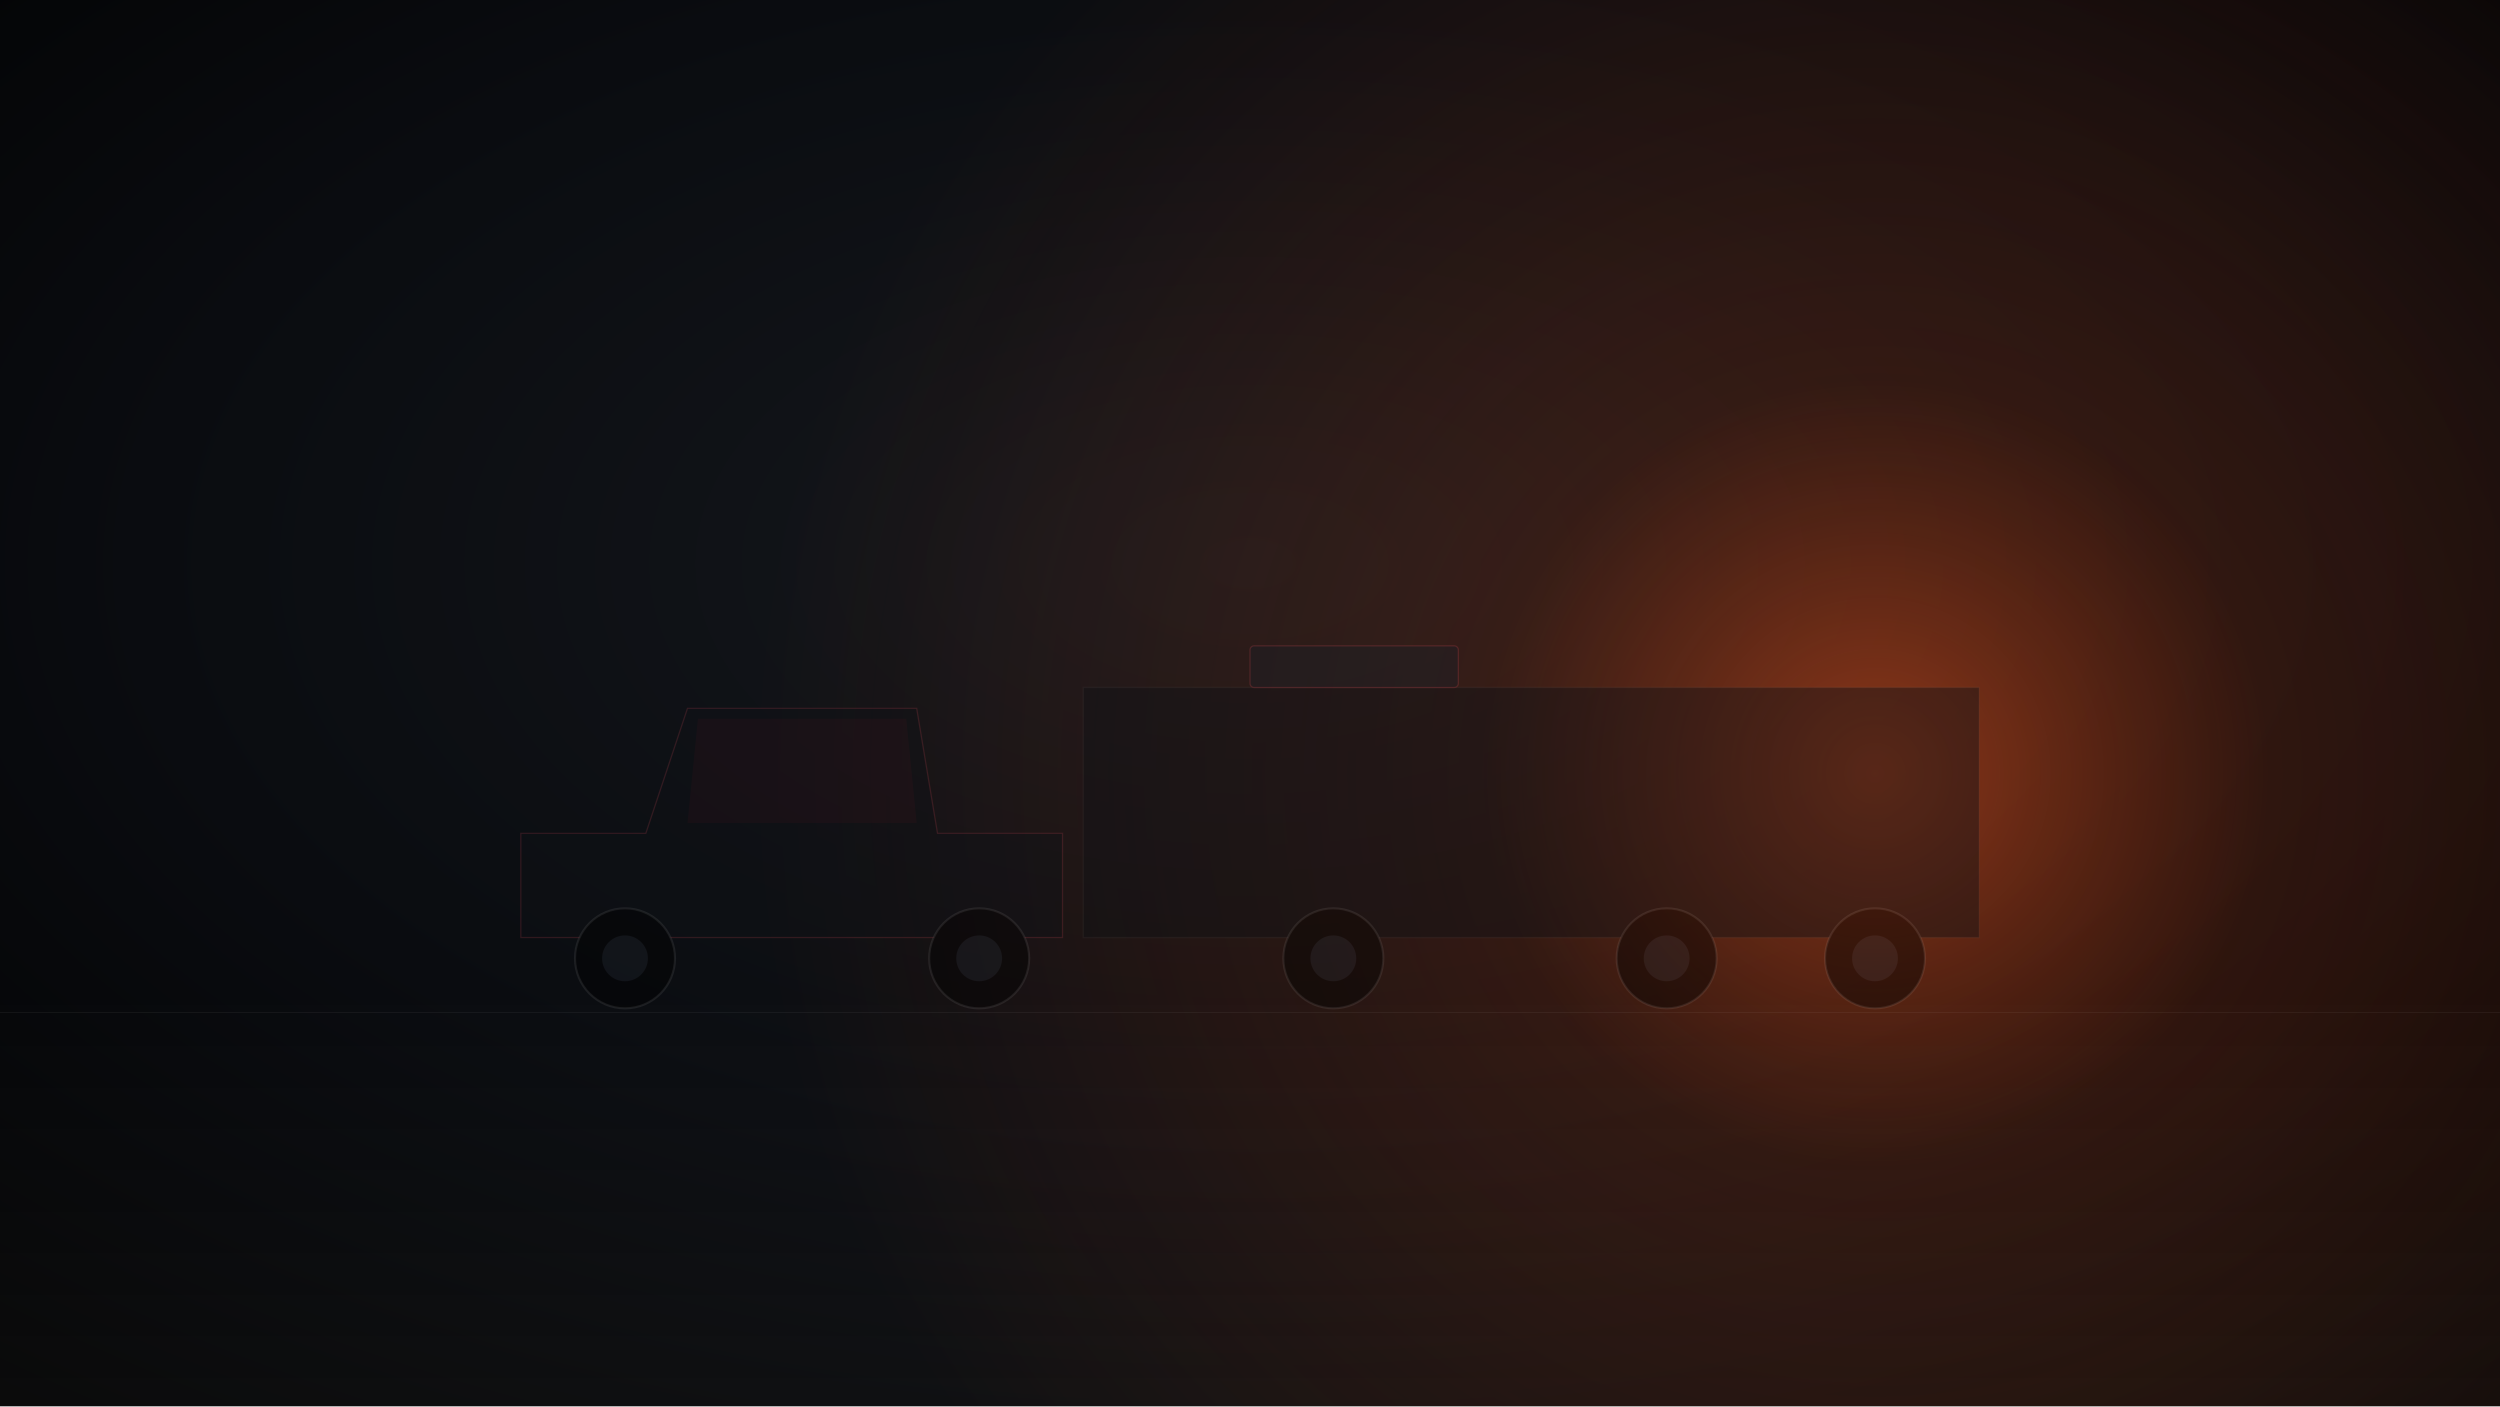
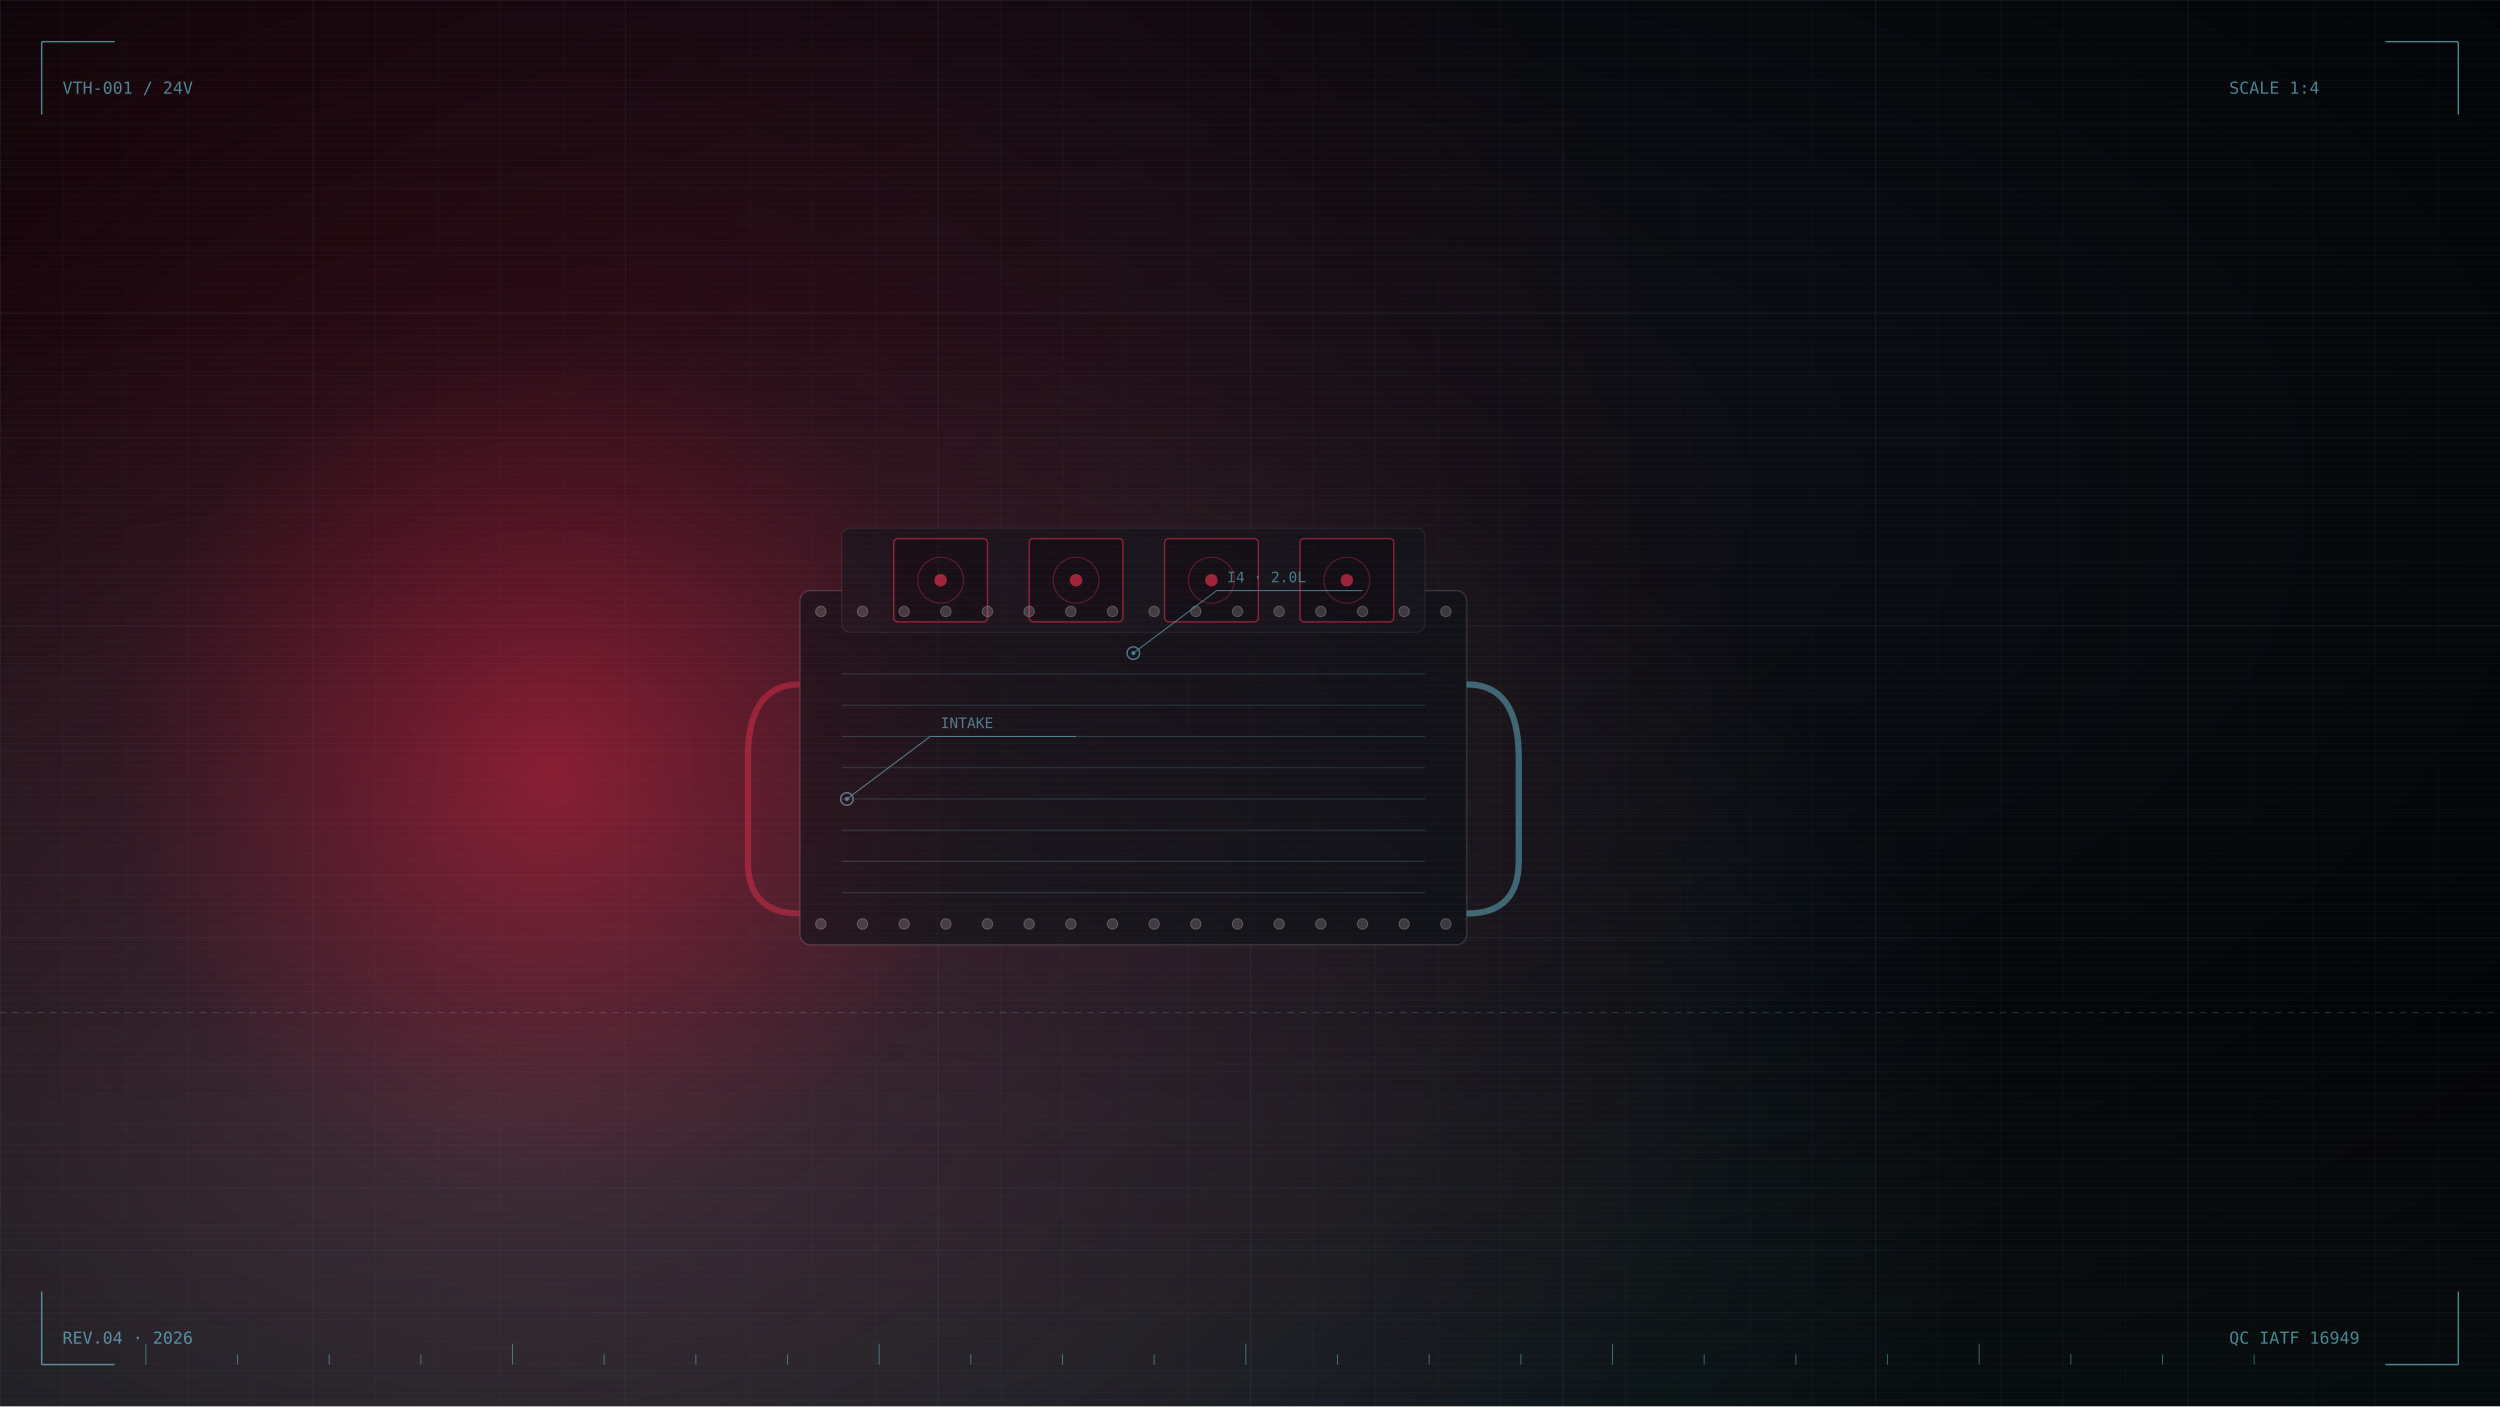
<svg xmlns="http://www.w3.org/2000/svg" viewBox="0 0 2400 1350" width="2400" height="1350" role="img" preserveAspectRatio="xMidYMid slice">
  <defs>
-     <radialGradient id="bgrad" cx="50%" cy="40%" r="80%">
-       <stop offset="0%" stop-color="#15181d" />
-       <stop offset="55%" stop-color="#0a0c10" />
+     <pattern id="grid" width="60" height="60" patternUnits="userSpaceOnUse">
+       <path d="M 60 0 L 0 0 0 60" fill="none" stroke="rgba(123,233,255,0.05)" stroke-width="1" />
+     </pattern>
+     <pattern id="gridMajor" width="300" height="300" patternUnits="userSpaceOnUse">
+       <path d="M 300 0 L 0 0 0 300" fill="none" stroke="rgba(123,233,255,0.08)" stroke-width="1" />
+     </pattern>
+     <radialGradient id="bgrad" cx="50%" cy="35%" r="80%">
+       <stop offset="0%" stop-color="#0e1218" />
+       <stop offset="55%" stop-color="#06080c" />
      <stop offset="100%" stop-color="#000" />
    </radialGradient>
-     <radialGradient id="glow" cx="1800" cy="742.5" r="1080" gradientUnits="userSpaceOnUse">
-       <stop offset="0%" stop-color="hsla(16, 95%, 55%, 0.55)" />
-       <stop offset="35%" stop-color="hsla(16, 90%, 45%, 0.18)" />
-       <stop offset="100%" stop-color="hsla(16, 90%, 45%, 0)" />
+     <radialGradient id="glow" cx="528" cy="742.5" r="1200" gradientUnits="userSpaceOnUse">
+       <stop offset="0%" stop-color="hsla(350, 100%, 55%, 0.5)" />
+       <stop offset="35%" stop-color="hsla(350, 95%, 45%, 0.15)" />
+       <stop offset="100%" stop-color="hsla(350, 90%, 45%, 0)" />
+     </radialGradient>
+     <radialGradient id="cyanGlow" cx="20%" cy="80%" r="60%">
+       <stop offset="0%" stop-color="rgba(123,233,255,0.18)" />
+       <stop offset="100%" stop-color="rgba(123,233,255,0)" />
    </radialGradient>
    <linearGradient id="floor" x1="0" y1="0" x2="0" y2="1">
      <stop offset="0%" stop-color="rgba(255,255,255,0)" />
-       <stop offset="100%" stop-color="rgba(255,255,255,0.04)" />
+       <stop offset="100%" stop-color="rgba(123,233,255,0.05)" />
    </linearGradient>
    <filter id="soft">
-       <feGaussianBlur stdDeviation="2" />
+       <feGaussianBlur stdDeviation="3" />
+     </filter>
+     <filter id="bloom">
+       <feGaussianBlur stdDeviation="6" />
    </filter>
  </defs>
  <rect width="2400" height="1350" fill="url(#bgrad)" />
+   <rect width="2400" height="1350" fill="url(#grid)" />
+   <rect width="2400" height="1350" fill="url(#gridMajor)" />
+   <rect width="2400" height="1350" fill="url(#cyanGlow)" />
  <rect width="2400" height="1350" fill="url(#glow)" />
-   <rect y="945" width="2400" height="405" fill="url(#floor)" />
-   <g opacity="0.5">
-     <g transform="translate(500, 540)" opacity="0.85">
-       <path d="M0,260 L120,260 L160,140 L380,140 L400,260 L520,260 L520,360 L0,360 Z" fill="#0d1014" stroke="rgba(255,80,100,0.35)" stroke-width="1.2" />
-       <path d="M170,150 L370,150 L380,250 L160,250 Z" fill="rgba(200,16,46,0.12)" />
-       <rect x="540" y="120" width="860" height="240" fill="#0d1014" stroke="rgba(255,255,255,0.08)" stroke-width="1.2" />
-       <rect x="700" y="80" width="200" height="40" rx="4" fill="#1a1d24" stroke="rgba(255,80,100,0.4)" stroke-width="1.2" />
-       <circle cx="100" cy="380" r="48" fill="#000" stroke="rgba(255,255,255,0.18)" stroke-width="2" />
-       <circle cx="100" cy="380" r="22" fill="#1a1d24" />
-       <circle cx="440" cy="380" r="48" fill="#000" stroke="rgba(255,255,255,0.18)" stroke-width="2" />
-       <circle cx="440" cy="380" r="22" fill="#1a1d24" />
-       <circle cx="780" cy="380" r="48" fill="#000" stroke="rgba(255,255,255,0.18)" stroke-width="2" />
-       <circle cx="780" cy="380" r="22" fill="#1a1d24" />
-       <circle cx="1100" cy="380" r="48" fill="#000" stroke="rgba(255,255,255,0.18)" stroke-width="2" />
-       <circle cx="1100" cy="380" r="22" fill="#1a1d24" />
-       <circle cx="1300" cy="380" r="48" fill="#000" stroke="rgba(255,255,255,0.18)" stroke-width="2" />
-       <circle cx="1300" cy="380" r="22" fill="#1a1d24" />
+   <line x1="0" y1="972" x2="2400" y2="972" stroke="rgba(123,233,255,0.18)" stroke-width="1" stroke-dasharray="6 6" />
+   <rect y="972" width="2400" height="378" fill="url(#floor)" />
+   <g opacity="0.55">
+     <g transform="translate(768,567)">
+       <rect width="640" height="340" rx="10" fill="#0a0e14" stroke="rgba(255,255,255,0.22)" stroke-width="1.6" />
+       <rect x="40" y="-60" width="560" height="100" rx="8" fill="#10141b" stroke="rgba(255,255,255,0.15)" />
+       <g transform="translate(90, -50)">
+         <rect width="90" height="80" rx="4" fill="#06080c" stroke="#ff3050" stroke-width="1.4" opacity="0.85" />
+         <circle cx="45" cy="40" r="22" fill="none" stroke="rgba(255,48,80,0.5)" stroke-width="1.2" />
+         <circle cx="45" cy="40" r="6" fill="#ff3050" />
+       </g>
+       <g transform="translate(220, -50)">
+         <rect width="90" height="80" rx="4" fill="#06080c" stroke="#ff3050" stroke-width="1.4" opacity="0.85" />
+         <circle cx="45" cy="40" r="22" fill="none" stroke="rgba(255,48,80,0.5)" stroke-width="1.2" />
+         <circle cx="45" cy="40" r="6" fill="#ff3050" />
+       </g>
+       <g transform="translate(350, -50)">
+         <rect width="90" height="80" rx="4" fill="#06080c" stroke="#ff3050" stroke-width="1.4" opacity="0.85" />
+         <circle cx="45" cy="40" r="22" fill="none" stroke="rgba(255,48,80,0.5)" stroke-width="1.2" />
+         <circle cx="45" cy="40" r="6" fill="#ff3050" />
+       </g>
+       <g transform="translate(480, -50)">
+         <rect width="90" height="80" rx="4" fill="#06080c" stroke="#ff3050" stroke-width="1.4" opacity="0.85" />
+         <circle cx="45" cy="40" r="22" fill="none" stroke="rgba(255,48,80,0.5)" stroke-width="1.2" />
+         <circle cx="45" cy="40" r="6" fill="#ff3050" />
+       </g>
+       <circle cx="20" cy="20" r="5" fill="rgba(255,255,255,0.3)" stroke="rgba(255,255,255,0.4)" />
+       <circle cx="60" cy="20" r="5" fill="rgba(255,255,255,0.3)" stroke="rgba(255,255,255,0.4)" />
+       <circle cx="100" cy="20" r="5" fill="rgba(255,255,255,0.3)" stroke="rgba(255,255,255,0.4)" />
+       <circle cx="140" cy="20" r="5" fill="rgba(255,255,255,0.3)" stroke="rgba(255,255,255,0.4)" />
+       <circle cx="180" cy="20" r="5" fill="rgba(255,255,255,0.3)" stroke="rgba(255,255,255,0.4)" />
+       <circle cx="220" cy="20" r="5" fill="rgba(255,255,255,0.3)" stroke="rgba(255,255,255,0.4)" />
+       <circle cx="260" cy="20" r="5" fill="rgba(255,255,255,0.3)" stroke="rgba(255,255,255,0.4)" />
+       <circle cx="300" cy="20" r="5" fill="rgba(255,255,255,0.3)" stroke="rgba(255,255,255,0.4)" />
+       <circle cx="340" cy="20" r="5" fill="rgba(255,255,255,0.3)" stroke="rgba(255,255,255,0.4)" />
+       <circle cx="380" cy="20" r="5" fill="rgba(255,255,255,0.3)" stroke="rgba(255,255,255,0.4)" />
+       <circle cx="420" cy="20" r="5" fill="rgba(255,255,255,0.3)" stroke="rgba(255,255,255,0.4)" />
+       <circle cx="460" cy="20" r="5" fill="rgba(255,255,255,0.3)" stroke="rgba(255,255,255,0.4)" />
+       <circle cx="500" cy="20" r="5" fill="rgba(255,255,255,0.3)" stroke="rgba(255,255,255,0.4)" />
+       <circle cx="540" cy="20" r="5" fill="rgba(255,255,255,0.3)" stroke="rgba(255,255,255,0.4)" />
+       <circle cx="580" cy="20" r="5" fill="rgba(255,255,255,0.3)" stroke="rgba(255,255,255,0.4)" />
+       <circle cx="620" cy="20" r="5" fill="rgba(255,255,255,0.3)" stroke="rgba(255,255,255,0.4)" />
+       <circle cx="20" cy="320" r="5" fill="rgba(255,255,255,0.3)" stroke="rgba(255,255,255,0.4)" />
+       <circle cx="60" cy="320" r="5" fill="rgba(255,255,255,0.3)" stroke="rgba(255,255,255,0.4)" />
+       <circle cx="100" cy="320" r="5" fill="rgba(255,255,255,0.3)" stroke="rgba(255,255,255,0.4)" />
+       <circle cx="140" cy="320" r="5" fill="rgba(255,255,255,0.3)" stroke="rgba(255,255,255,0.4)" />
+       <circle cx="180" cy="320" r="5" fill="rgba(255,255,255,0.3)" stroke="rgba(255,255,255,0.4)" />
+       <circle cx="220" cy="320" r="5" fill="rgba(255,255,255,0.3)" stroke="rgba(255,255,255,0.4)" />
+       <circle cx="260" cy="320" r="5" fill="rgba(255,255,255,0.3)" stroke="rgba(255,255,255,0.4)" />
+       <circle cx="300" cy="320" r="5" fill="rgba(255,255,255,0.3)" stroke="rgba(255,255,255,0.4)" />
+       <circle cx="340" cy="320" r="5" fill="rgba(255,255,255,0.3)" stroke="rgba(255,255,255,0.4)" />
+       <circle cx="380" cy="320" r="5" fill="rgba(255,255,255,0.3)" stroke="rgba(255,255,255,0.4)" />
+       <circle cx="420" cy="320" r="5" fill="rgba(255,255,255,0.3)" stroke="rgba(255,255,255,0.4)" />
+       <circle cx="460" cy="320" r="5" fill="rgba(255,255,255,0.3)" stroke="rgba(255,255,255,0.4)" />
+       <circle cx="500" cy="320" r="5" fill="rgba(255,255,255,0.3)" stroke="rgba(255,255,255,0.4)" />
+       <circle cx="540" cy="320" r="5" fill="rgba(255,255,255,0.3)" stroke="rgba(255,255,255,0.4)" />
+       <circle cx="580" cy="320" r="5" fill="rgba(255,255,255,0.3)" stroke="rgba(255,255,255,0.4)" />
+       <circle cx="620" cy="320" r="5" fill="rgba(255,255,255,0.3)" stroke="rgba(255,255,255,0.4)" />
+       <path d="M0,90 Q-50,90 -50,160 L-50,260 Q-50,310 0,310" fill="none" stroke="#ff3050" stroke-width="6" opacity="0.7" />
+       <path d="M640,90 Q690,90 690,160 L690,260 Q690,310 640,310" fill="none" stroke="#7be9ff" stroke-width="6" opacity="0.7" />
+       <g stroke="rgba(123,233,255,0.3)" stroke-width="1" fill="none">
+         <line x1="40" y1="80" x2="600" y2="80" />
+         <line x1="40" y1="110" x2="600" y2="110" />
+         <line x1="40" y1="140" x2="600" y2="140" />
+         <line x1="40" y1="170" x2="600" y2="170" />
+         <line x1="40" y1="200" x2="600" y2="200" />
+         <line x1="40" y1="230" x2="600" y2="230" />
+         <line x1="40" y1="260" x2="600" y2="260" />
+         <line x1="40" y1="290" x2="600" y2="290" />
+       </g>
+       <g opacity="0.85">
+         <circle cx="320" cy="60" r="6" fill="none" stroke="#7be9ff" stroke-width="1.4" />
+         <circle cx="320" cy="60" r="2" fill="#7be9ff" />
+         <line x1="320" y1="60" x2="400" y2="0" stroke="#7be9ff" stroke-width="1" />
+         <line x1="400" y1="0" x2="540" y2="0" stroke="#7be9ff" stroke-width="1" />
+         <text x="410" y="-8" font-family="ui-monospace,monospace" font-size="14" fill="#7be9ff">I4 · 2.0L</text>
+       </g>
+       <g opacity="0.85">
+         <circle cx="45" cy="200" r="6" fill="none" stroke="#7be9ff" stroke-width="1.4" />
+         <circle cx="45" cy="200" r="2" fill="#7be9ff" />
+         <line x1="45" y1="200" x2="125" y2="140" stroke="#7be9ff" stroke-width="1" />
+         <line x1="125" y1="140" x2="265" y2="140" stroke="#7be9ff" stroke-width="1" />
+         <text x="135" y="132" font-family="ui-monospace,monospace" font-size="14" fill="#7be9ff">INTAKE</text>
+       </g>
    </g>
  </g>
-   <line x1="0" y1="972" x2="2400" y2="972" stroke="rgba(255,255,255,0.05)" stroke-width="1" />
+   <g opacity="0.04">
+     <line x1="0" y1="0" x2="2400" y2="0" stroke="#fff" stroke-width="0.5" />
+     <line x1="0" y1="7" x2="2400" y2="7" stroke="#fff" stroke-width="0.5" />
+     <line x1="0" y1="14" x2="2400" y2="14" stroke="#fff" stroke-width="0.5" />
+     <line x1="0" y1="21" x2="2400" y2="21" stroke="#fff" stroke-width="0.5" />
+     <line x1="0" y1="28" x2="2400" y2="28" stroke="#fff" stroke-width="0.5" />
+     <line x1="0" y1="35" x2="2400" y2="35" stroke="#fff" stroke-width="0.5" />
+     <line x1="0" y1="42" x2="2400" y2="42" stroke="#fff" stroke-width="0.5" />
+     <line x1="0" y1="49" x2="2400" y2="49" stroke="#fff" stroke-width="0.5" />
+     <line x1="0" y1="56" x2="2400" y2="56" stroke="#fff" stroke-width="0.5" />
+     <line x1="0" y1="63" x2="2400" y2="63" stroke="#fff" stroke-width="0.5" />
+     <line x1="0" y1="70" x2="2400" y2="70" stroke="#fff" stroke-width="0.5" />
+     <line x1="0" y1="77" x2="2400" y2="77" stroke="#fff" stroke-width="0.5" />
+     <line x1="0" y1="84" x2="2400" y2="84" stroke="#fff" stroke-width="0.5" />
+     <line x1="0" y1="91" x2="2400" y2="91" stroke="#fff" stroke-width="0.5" />
+     <line x1="0" y1="98" x2="2400" y2="98" stroke="#fff" stroke-width="0.5" />
+     <line x1="0" y1="105" x2="2400" y2="105" stroke="#fff" stroke-width="0.5" />
+     <line x1="0" y1="112" x2="2400" y2="112" stroke="#fff" stroke-width="0.5" />
+     <line x1="0" y1="119" x2="2400" y2="119" stroke="#fff" stroke-width="0.5" />
+     <line x1="0" y1="126" x2="2400" y2="126" stroke="#fff" stroke-width="0.5" />
+     <line x1="0" y1="133" x2="2400" y2="133" stroke="#fff" stroke-width="0.5" />
+     <line x1="0" y1="140" x2="2400" y2="140" stroke="#fff" stroke-width="0.5" />
+     <line x1="0" y1="147" x2="2400" y2="147" stroke="#fff" stroke-width="0.5" />
+     <line x1="0" y1="154" x2="2400" y2="154" stroke="#fff" stroke-width="0.5" />
+     <line x1="0" y1="161" x2="2400" y2="161" stroke="#fff" stroke-width="0.5" />
+     <line x1="0" y1="168" x2="2400" y2="168" stroke="#fff" stroke-width="0.5" />
+     <line x1="0" y1="175" x2="2400" y2="175" stroke="#fff" stroke-width="0.5" />
+     <line x1="0" y1="182" x2="2400" y2="182" stroke="#fff" stroke-width="0.5" />
+     <line x1="0" y1="189" x2="2400" y2="189" stroke="#fff" stroke-width="0.5" />
+     <line x1="0" y1="196" x2="2400" y2="196" stroke="#fff" stroke-width="0.5" />
+     <line x1="0" y1="203" x2="2400" y2="203" stroke="#fff" stroke-width="0.5" />
+     <line x1="0" y1="210" x2="2400" y2="210" stroke="#fff" stroke-width="0.5" />
+     <line x1="0" y1="217" x2="2400" y2="217" stroke="#fff" stroke-width="0.5" />
+     <line x1="0" y1="224" x2="2400" y2="224" stroke="#fff" stroke-width="0.5" />
+     <line x1="0" y1="231" x2="2400" y2="231" stroke="#fff" stroke-width="0.5" />
+     <line x1="0" y1="238" x2="2400" y2="238" stroke="#fff" stroke-width="0.5" />
+     <line x1="0" y1="245" x2="2400" y2="245" stroke="#fff" stroke-width="0.5" />
+     <line x1="0" y1="252" x2="2400" y2="252" stroke="#fff" stroke-width="0.5" />
+     <line x1="0" y1="259" x2="2400" y2="259" stroke="#fff" stroke-width="0.5" />
+     <line x1="0" y1="266" x2="2400" y2="266" stroke="#fff" stroke-width="0.5" />
+     <line x1="0" y1="273" x2="2400" y2="273" stroke="#fff" stroke-width="0.5" />
+     <line x1="0" y1="280" x2="2400" y2="280" stroke="#fff" stroke-width="0.5" />
+     <line x1="0" y1="287" x2="2400" y2="287" stroke="#fff" stroke-width="0.5" />
+     <line x1="0" y1="294" x2="2400" y2="294" stroke="#fff" stroke-width="0.5" />
+     <line x1="0" y1="301" x2="2400" y2="301" stroke="#fff" stroke-width="0.5" />
+     <line x1="0" y1="308" x2="2400" y2="308" stroke="#fff" stroke-width="0.5" />
+     <line x1="0" y1="315" x2="2400" y2="315" stroke="#fff" stroke-width="0.5" />
+     <line x1="0" y1="322" x2="2400" y2="322" stroke="#fff" stroke-width="0.5" />
+     <line x1="0" y1="329" x2="2400" y2="329" stroke="#fff" stroke-width="0.5" />
+     <line x1="0" y1="336" x2="2400" y2="336" stroke="#fff" stroke-width="0.5" />
+     <line x1="0" y1="343" x2="2400" y2="343" stroke="#fff" stroke-width="0.5" />
+     <line x1="0" y1="350" x2="2400" y2="350" stroke="#fff" stroke-width="0.5" />
+     <line x1="0" y1="357" x2="2400" y2="357" stroke="#fff" stroke-width="0.5" />
+     <line x1="0" y1="364" x2="2400" y2="364" stroke="#fff" stroke-width="0.5" />
+     <line x1="0" y1="371" x2="2400" y2="371" stroke="#fff" stroke-width="0.5" />
+     <line x1="0" y1="378" x2="2400" y2="378" stroke="#fff" stroke-width="0.5" />
+     <line x1="0" y1="385" x2="2400" y2="385" stroke="#fff" stroke-width="0.5" />
+     <line x1="0" y1="392" x2="2400" y2="392" stroke="#fff" stroke-width="0.5" />
+     <line x1="0" y1="399" x2="2400" y2="399" stroke="#fff" stroke-width="0.5" />
+     <line x1="0" y1="406" x2="2400" y2="406" stroke="#fff" stroke-width="0.5" />
+     <line x1="0" y1="413" x2="2400" y2="413" stroke="#fff" stroke-width="0.5" />
+     <line x1="0" y1="420" x2="2400" y2="420" stroke="#fff" stroke-width="0.5" />
+     <line x1="0" y1="427" x2="2400" y2="427" stroke="#fff" stroke-width="0.5" />
+     <line x1="0" y1="434" x2="2400" y2="434" stroke="#fff" stroke-width="0.5" />
+     <line x1="0" y1="441" x2="2400" y2="441" stroke="#fff" stroke-width="0.5" />
+     <line x1="0" y1="448" x2="2400" y2="448" stroke="#fff" stroke-width="0.5" />
+     <line x1="0" y1="455" x2="2400" y2="455" stroke="#fff" stroke-width="0.5" />
+     <line x1="0" y1="462" x2="2400" y2="462" stroke="#fff" stroke-width="0.5" />
+     <line x1="0" y1="469" x2="2400" y2="469" stroke="#fff" stroke-width="0.5" />
+     <line x1="0" y1="476" x2="2400" y2="476" stroke="#fff" stroke-width="0.5" />
+     <line x1="0" y1="483" x2="2400" y2="483" stroke="#fff" stroke-width="0.5" />
+     <line x1="0" y1="490" x2="2400" y2="490" stroke="#fff" stroke-width="0.5" />
+     <line x1="0" y1="497" x2="2400" y2="497" stroke="#fff" stroke-width="0.5" />
+     <line x1="0" y1="504" x2="2400" y2="504" stroke="#fff" stroke-width="0.5" />
+     <line x1="0" y1="511" x2="2400" y2="511" stroke="#fff" stroke-width="0.5" />
+     <line x1="0" y1="518" x2="2400" y2="518" stroke="#fff" stroke-width="0.5" />
+     <line x1="0" y1="525" x2="2400" y2="525" stroke="#fff" stroke-width="0.5" />
+     <line x1="0" y1="532" x2="2400" y2="532" stroke="#fff" stroke-width="0.5" />
+     <line x1="0" y1="539" x2="2400" y2="539" stroke="#fff" stroke-width="0.5" />
+     <line x1="0" y1="546" x2="2400" y2="546" stroke="#fff" stroke-width="0.5" />
+     <line x1="0" y1="553" x2="2400" y2="553" stroke="#fff" stroke-width="0.5" />
+     <line x1="0" y1="560" x2="2400" y2="560" stroke="#fff" stroke-width="0.5" />
+     <line x1="0" y1="567" x2="2400" y2="567" stroke="#fff" stroke-width="0.5" />
+     <line x1="0" y1="574" x2="2400" y2="574" stroke="#fff" stroke-width="0.5" />
+     <line x1="0" y1="581" x2="2400" y2="581" stroke="#fff" stroke-width="0.5" />
+     <line x1="0" y1="588" x2="2400" y2="588" stroke="#fff" stroke-width="0.5" />
+     <line x1="0" y1="595" x2="2400" y2="595" stroke="#fff" stroke-width="0.5" />
+     <line x1="0" y1="602" x2="2400" y2="602" stroke="#fff" stroke-width="0.5" />
+     <line x1="0" y1="609" x2="2400" y2="609" stroke="#fff" stroke-width="0.5" />
+     <line x1="0" y1="616" x2="2400" y2="616" stroke="#fff" stroke-width="0.5" />
+     <line x1="0" y1="623" x2="2400" y2="623" stroke="#fff" stroke-width="0.5" />
+     <line x1="0" y1="630" x2="2400" y2="630" stroke="#fff" stroke-width="0.5" />
+     <line x1="0" y1="637" x2="2400" y2="637" stroke="#fff" stroke-width="0.5" />
+     <line x1="0" y1="644" x2="2400" y2="644" stroke="#fff" stroke-width="0.5" />
+     <line x1="0" y1="651" x2="2400" y2="651" stroke="#fff" stroke-width="0.5" />
+     <line x1="0" y1="658" x2="2400" y2="658" stroke="#fff" stroke-width="0.5" />
+     <line x1="0" y1="665" x2="2400" y2="665" stroke="#fff" stroke-width="0.5" />
+     <line x1="0" y1="672" x2="2400" y2="672" stroke="#fff" stroke-width="0.5" />
+     <line x1="0" y1="679" x2="2400" y2="679" stroke="#fff" stroke-width="0.5" />
+     <line x1="0" y1="686" x2="2400" y2="686" stroke="#fff" stroke-width="0.5" />
+     <line x1="0" y1="693" x2="2400" y2="693" stroke="#fff" stroke-width="0.5" />
+     <line x1="0" y1="700" x2="2400" y2="700" stroke="#fff" stroke-width="0.5" />
+     <line x1="0" y1="707" x2="2400" y2="707" stroke="#fff" stroke-width="0.5" />
+     <line x1="0" y1="714" x2="2400" y2="714" stroke="#fff" stroke-width="0.5" />
+     <line x1="0" y1="721" x2="2400" y2="721" stroke="#fff" stroke-width="0.5" />
+     <line x1="0" y1="728" x2="2400" y2="728" stroke="#fff" stroke-width="0.5" />
+     <line x1="0" y1="735" x2="2400" y2="735" stroke="#fff" stroke-width="0.5" />
+     <line x1="0" y1="742" x2="2400" y2="742" stroke="#fff" stroke-width="0.5" />
+     <line x1="0" y1="749" x2="2400" y2="749" stroke="#fff" stroke-width="0.5" />
+     <line x1="0" y1="756" x2="2400" y2="756" stroke="#fff" stroke-width="0.5" />
+     <line x1="0" y1="763" x2="2400" y2="763" stroke="#fff" stroke-width="0.5" />
+     <line x1="0" y1="770" x2="2400" y2="770" stroke="#fff" stroke-width="0.5" />
+     <line x1="0" y1="777" x2="2400" y2="777" stroke="#fff" stroke-width="0.5" />
+     <line x1="0" y1="784" x2="2400" y2="784" stroke="#fff" stroke-width="0.5" />
+     <line x1="0" y1="791" x2="2400" y2="791" stroke="#fff" stroke-width="0.5" />
+     <line x1="0" y1="798" x2="2400" y2="798" stroke="#fff" stroke-width="0.5" />
+     <line x1="0" y1="805" x2="2400" y2="805" stroke="#fff" stroke-width="0.5" />
+     <line x1="0" y1="812" x2="2400" y2="812" stroke="#fff" stroke-width="0.5" />
+     <line x1="0" y1="819" x2="2400" y2="819" stroke="#fff" stroke-width="0.5" />
+     <line x1="0" y1="826" x2="2400" y2="826" stroke="#fff" stroke-width="0.5" />
+     <line x1="0" y1="833" x2="2400" y2="833" stroke="#fff" stroke-width="0.5" />
+     <line x1="0" y1="840" x2="2400" y2="840" stroke="#fff" stroke-width="0.5" />
+     <line x1="0" y1="847" x2="2400" y2="847" stroke="#fff" stroke-width="0.5" />
+     <line x1="0" y1="854" x2="2400" y2="854" stroke="#fff" stroke-width="0.5" />
+     <line x1="0" y1="861" x2="2400" y2="861" stroke="#fff" stroke-width="0.5" />
+     <line x1="0" y1="868" x2="2400" y2="868" stroke="#fff" stroke-width="0.5" />
+     <line x1="0" y1="875" x2="2400" y2="875" stroke="#fff" stroke-width="0.5" />
+     <line x1="0" y1="882" x2="2400" y2="882" stroke="#fff" stroke-width="0.5" />
+     <line x1="0" y1="889" x2="2400" y2="889" stroke="#fff" stroke-width="0.5" />
+     <line x1="0" y1="896" x2="2400" y2="896" stroke="#fff" stroke-width="0.5" />
+     <line x1="0" y1="903" x2="2400" y2="903" stroke="#fff" stroke-width="0.5" />
+     <line x1="0" y1="910" x2="2400" y2="910" stroke="#fff" stroke-width="0.5" />
+     <line x1="0" y1="917" x2="2400" y2="917" stroke="#fff" stroke-width="0.5" />
+     <line x1="0" y1="924" x2="2400" y2="924" stroke="#fff" stroke-width="0.5" />
+     <line x1="0" y1="931" x2="2400" y2="931" stroke="#fff" stroke-width="0.5" />
+     <line x1="0" y1="938" x2="2400" y2="938" stroke="#fff" stroke-width="0.5" />
+     <line x1="0" y1="945" x2="2400" y2="945" stroke="#fff" stroke-width="0.5" />
+     <line x1="0" y1="952" x2="2400" y2="952" stroke="#fff" stroke-width="0.5" />
+     <line x1="0" y1="959" x2="2400" y2="959" stroke="#fff" stroke-width="0.5" />
+     <line x1="0" y1="966" x2="2400" y2="966" stroke="#fff" stroke-width="0.5" />
+     <line x1="0" y1="973" x2="2400" y2="973" stroke="#fff" stroke-width="0.5" />
+     <line x1="0" y1="980" x2="2400" y2="980" stroke="#fff" stroke-width="0.5" />
+     <line x1="0" y1="987" x2="2400" y2="987" stroke="#fff" stroke-width="0.5" />
+     <line x1="0" y1="994" x2="2400" y2="994" stroke="#fff" stroke-width="0.5" />
+     <line x1="0" y1="1001" x2="2400" y2="1001" stroke="#fff" stroke-width="0.5" />
+     <line x1="0" y1="1008" x2="2400" y2="1008" stroke="#fff" stroke-width="0.5" />
+     <line x1="0" y1="1015" x2="2400" y2="1015" stroke="#fff" stroke-width="0.5" />
+     <line x1="0" y1="1022" x2="2400" y2="1022" stroke="#fff" stroke-width="0.5" />
+     <line x1="0" y1="1029" x2="2400" y2="1029" stroke="#fff" stroke-width="0.5" />
+     <line x1="0" y1="1036" x2="2400" y2="1036" stroke="#fff" stroke-width="0.5" />
+     <line x1="0" y1="1043" x2="2400" y2="1043" stroke="#fff" stroke-width="0.5" />
+     <line x1="0" y1="1050" x2="2400" y2="1050" stroke="#fff" stroke-width="0.5" />
+     <line x1="0" y1="1057" x2="2400" y2="1057" stroke="#fff" stroke-width="0.5" />
+     <line x1="0" y1="1064" x2="2400" y2="1064" stroke="#fff" stroke-width="0.5" />
+     <line x1="0" y1="1071" x2="2400" y2="1071" stroke="#fff" stroke-width="0.5" />
+     <line x1="0" y1="1078" x2="2400" y2="1078" stroke="#fff" stroke-width="0.5" />
+     <line x1="0" y1="1085" x2="2400" y2="1085" stroke="#fff" stroke-width="0.5" />
+     <line x1="0" y1="1092" x2="2400" y2="1092" stroke="#fff" stroke-width="0.5" />
+     <line x1="0" y1="1099" x2="2400" y2="1099" stroke="#fff" stroke-width="0.5" />
+     <line x1="0" y1="1106" x2="2400" y2="1106" stroke="#fff" stroke-width="0.5" />
+     <line x1="0" y1="1113" x2="2400" y2="1113" stroke="#fff" stroke-width="0.5" />
+     <line x1="0" y1="1120" x2="2400" y2="1120" stroke="#fff" stroke-width="0.5" />
+     <line x1="0" y1="1127" x2="2400" y2="1127" stroke="#fff" stroke-width="0.5" />
+     <line x1="0" y1="1134" x2="2400" y2="1134" stroke="#fff" stroke-width="0.5" />
+     <line x1="0" y1="1141" x2="2400" y2="1141" stroke="#fff" stroke-width="0.5" />
+     <line x1="0" y1="1148" x2="2400" y2="1148" stroke="#fff" stroke-width="0.5" />
+     <line x1="0" y1="1155" x2="2400" y2="1155" stroke="#fff" stroke-width="0.5" />
+     <line x1="0" y1="1162" x2="2400" y2="1162" stroke="#fff" stroke-width="0.5" />
+     <line x1="0" y1="1169" x2="2400" y2="1169" stroke="#fff" stroke-width="0.5" />
+     <line x1="0" y1="1176" x2="2400" y2="1176" stroke="#fff" stroke-width="0.5" />
+     <line x1="0" y1="1183" x2="2400" y2="1183" stroke="#fff" stroke-width="0.5" />
+     <line x1="0" y1="1190" x2="2400" y2="1190" stroke="#fff" stroke-width="0.5" />
+     <line x1="0" y1="1197" x2="2400" y2="1197" stroke="#fff" stroke-width="0.5" />
+     <line x1="0" y1="1204" x2="2400" y2="1204" stroke="#fff" stroke-width="0.5" />
+     <line x1="0" y1="1211" x2="2400" y2="1211" stroke="#fff" stroke-width="0.5" />
+     <line x1="0" y1="1218" x2="2400" y2="1218" stroke="#fff" stroke-width="0.5" />
+     <line x1="0" y1="1225" x2="2400" y2="1225" stroke="#fff" stroke-width="0.5" />
+     <line x1="0" y1="1232" x2="2400" y2="1232" stroke="#fff" stroke-width="0.5" />
+     <line x1="0" y1="1239" x2="2400" y2="1239" stroke="#fff" stroke-width="0.5" />
+     <line x1="0" y1="1246" x2="2400" y2="1246" stroke="#fff" stroke-width="0.5" />
+     <line x1="0" y1="1253" x2="2400" y2="1253" stroke="#fff" stroke-width="0.5" />
+     <line x1="0" y1="1260" x2="2400" y2="1260" stroke="#fff" stroke-width="0.5" />
+     <line x1="0" y1="1267" x2="2400" y2="1267" stroke="#fff" stroke-width="0.5" />
+     <line x1="0" y1="1274" x2="2400" y2="1274" stroke="#fff" stroke-width="0.5" />
+     <line x1="0" y1="1281" x2="2400" y2="1281" stroke="#fff" stroke-width="0.5" />
+     <line x1="0" y1="1288" x2="2400" y2="1288" stroke="#fff" stroke-width="0.5" />
+     <line x1="0" y1="1295" x2="2400" y2="1295" stroke="#fff" stroke-width="0.5" />
+     <line x1="0" y1="1302" x2="2400" y2="1302" stroke="#fff" stroke-width="0.5" />
+     <line x1="0" y1="1309" x2="2400" y2="1309" stroke="#fff" stroke-width="0.5" />
+     <line x1="0" y1="1316" x2="2400" y2="1316" stroke="#fff" stroke-width="0.5" />
+     <line x1="0" y1="1323" x2="2400" y2="1323" stroke="#fff" stroke-width="0.5" />
+     <line x1="0" y1="1330" x2="2400" y2="1330" stroke="#fff" stroke-width="0.5" />
+     <line x1="0" y1="1337" x2="2400" y2="1337" stroke="#fff" stroke-width="0.5" />
+     <line x1="0" y1="1344" x2="2400" y2="1344" stroke="#fff" stroke-width="0.5" />
+     <line x1="0" y1="1351" x2="2400" y2="1351" stroke="#fff" stroke-width="0.5" />
+     <line x1="0" y1="1358" x2="2400" y2="1358" stroke="#fff" stroke-width="0.5" />
+     <line x1="0" y1="1365" x2="2400" y2="1365" stroke="#fff" stroke-width="0.5" />
+     <line x1="0" y1="1372" x2="2400" y2="1372" stroke="#fff" stroke-width="0.5" />
+     <line x1="0" y1="1379" x2="2400" y2="1379" stroke="#fff" stroke-width="0.5" />
+     <line x1="0" y1="1386" x2="2400" y2="1386" stroke="#fff" stroke-width="0.5" />
+     <line x1="0" y1="1393" x2="2400" y2="1393" stroke="#fff" stroke-width="0.5" />
+   </g>
+   <g opacity="0.55" font-family="ui-monospace, SFMono-Regular, Menlo, monospace" font-size="16" fill="#7be9ff">
+     <g stroke="#7be9ff" stroke-width="1.4" fill="none">
+       <path d="M40,40 L40,110 M40,40 L110,40" />
+       <path d="M2360,40 L2360,110 M2360,40 L2290,40" />
+       <path d="M40,1310 L40,1240 M40,1310 L110,1310" />
+       <path d="M2360,1310 L2360,1240 M2360,1310 L2290,1310" />
+     </g>
+     <text x="60" y="90">VTH-001 / 24V</text>
+     <text x="2140" y="90">SCALE 1:4</text>
+     <text x="60" y="1290">REV.04 · 2026</text>
+     <text x="2140" y="1290">QC IATF 16949</text>
+     <g stroke="#7be9ff" stroke-width="1" opacity="0.7">
+       <line x1="140" y1="1310" x2="140" y2="1290" />
+       <line x1="228" y1="1310" x2="228" y2="1300" />
+       <line x1="316" y1="1310" x2="316" y2="1300" />
+       <line x1="404" y1="1310" x2="404" y2="1300" />
+       <line x1="492" y1="1310" x2="492" y2="1290" />
+       <line x1="580" y1="1310" x2="580" y2="1300" />
+       <line x1="668" y1="1310" x2="668" y2="1300" />
+       <line x1="756" y1="1310" x2="756" y2="1300" />
+       <line x1="844" y1="1310" x2="844" y2="1290" />
+       <line x1="932" y1="1310" x2="932" y2="1300" />
+       <line x1="1020" y1="1310" x2="1020" y2="1300" />
+       <line x1="1108" y1="1310" x2="1108" y2="1300" />
+       <line x1="1196" y1="1310" x2="1196" y2="1290" />
+       <line x1="1284" y1="1310" x2="1284" y2="1300" />
+       <line x1="1372" y1="1310" x2="1372" y2="1300" />
+       <line x1="1460" y1="1310" x2="1460" y2="1300" />
+       <line x1="1548" y1="1310" x2="1548" y2="1290" />
+       <line x1="1636" y1="1310" x2="1636" y2="1300" />
+       <line x1="1724" y1="1310" x2="1724" y2="1300" />
+       <line x1="1812" y1="1310" x2="1812" y2="1300" />
+       <line x1="1900" y1="1310" x2="1900" y2="1290" />
+       <line x1="1988" y1="1310" x2="1988" y2="1300" />
+       <line x1="2076" y1="1310" x2="2076" y2="1300" />
+       <line x1="2164" y1="1310" x2="2164" y2="1300" />
+     </g>
+   </g>
</svg>
